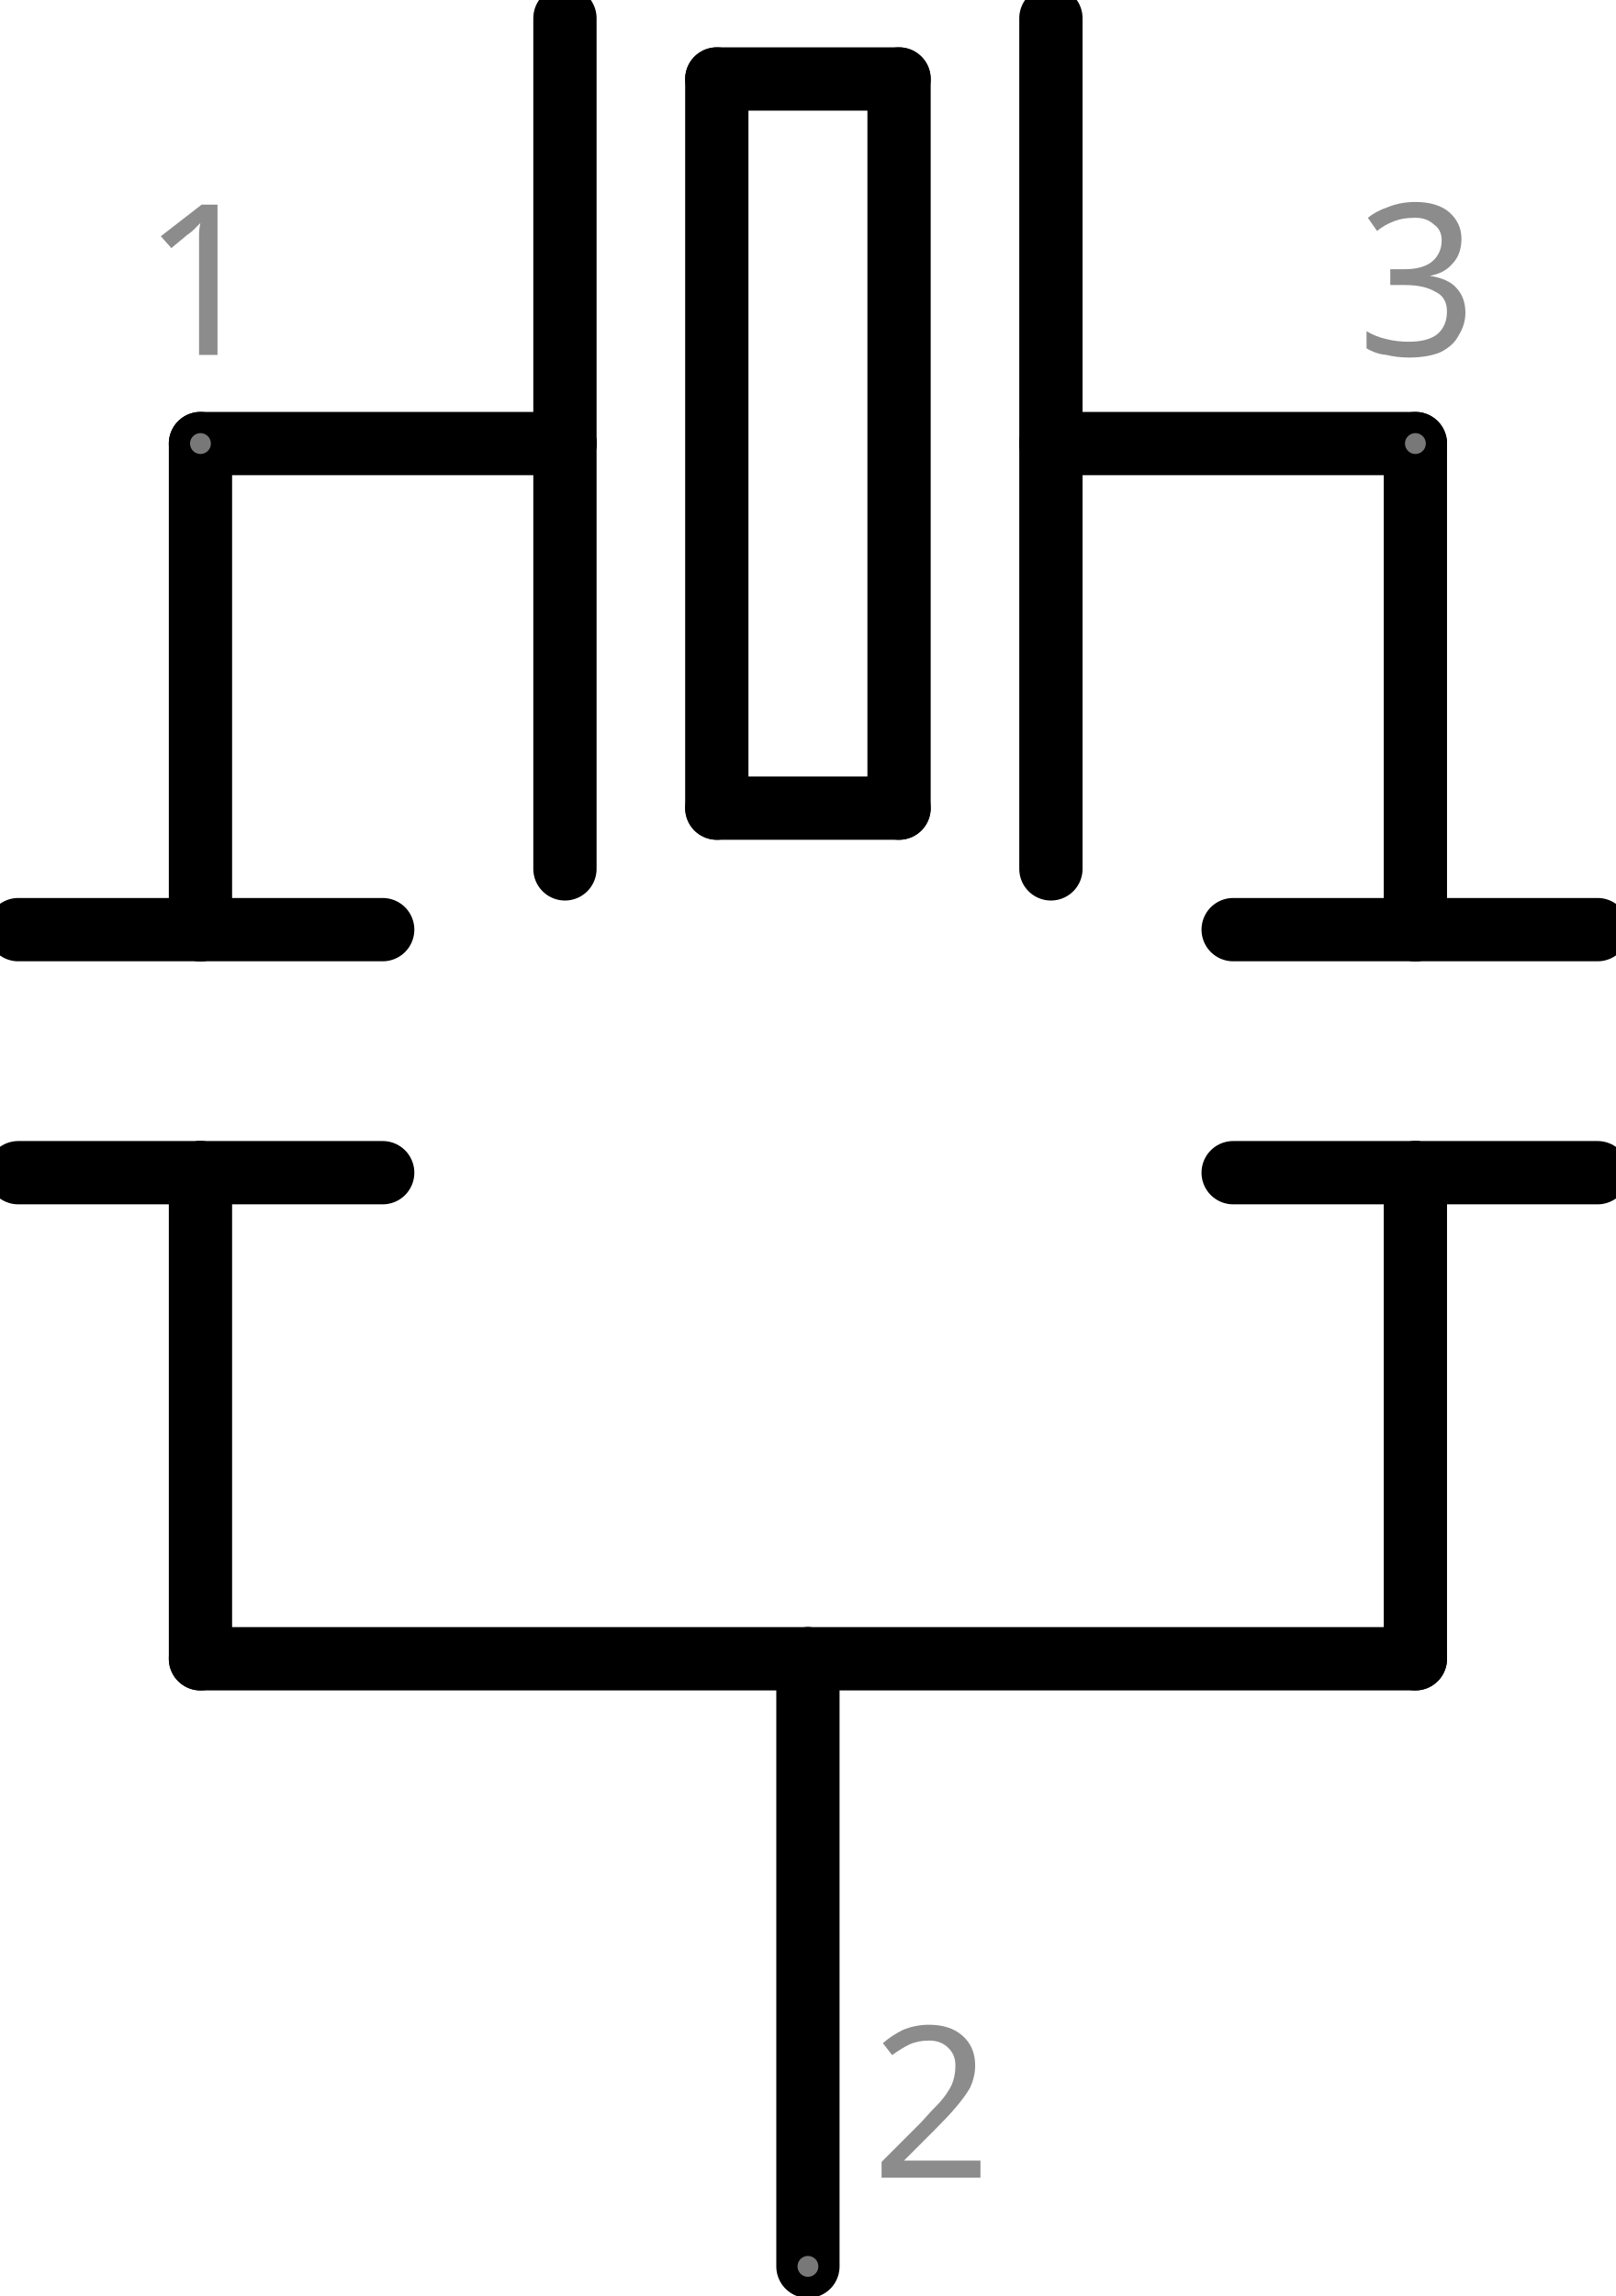
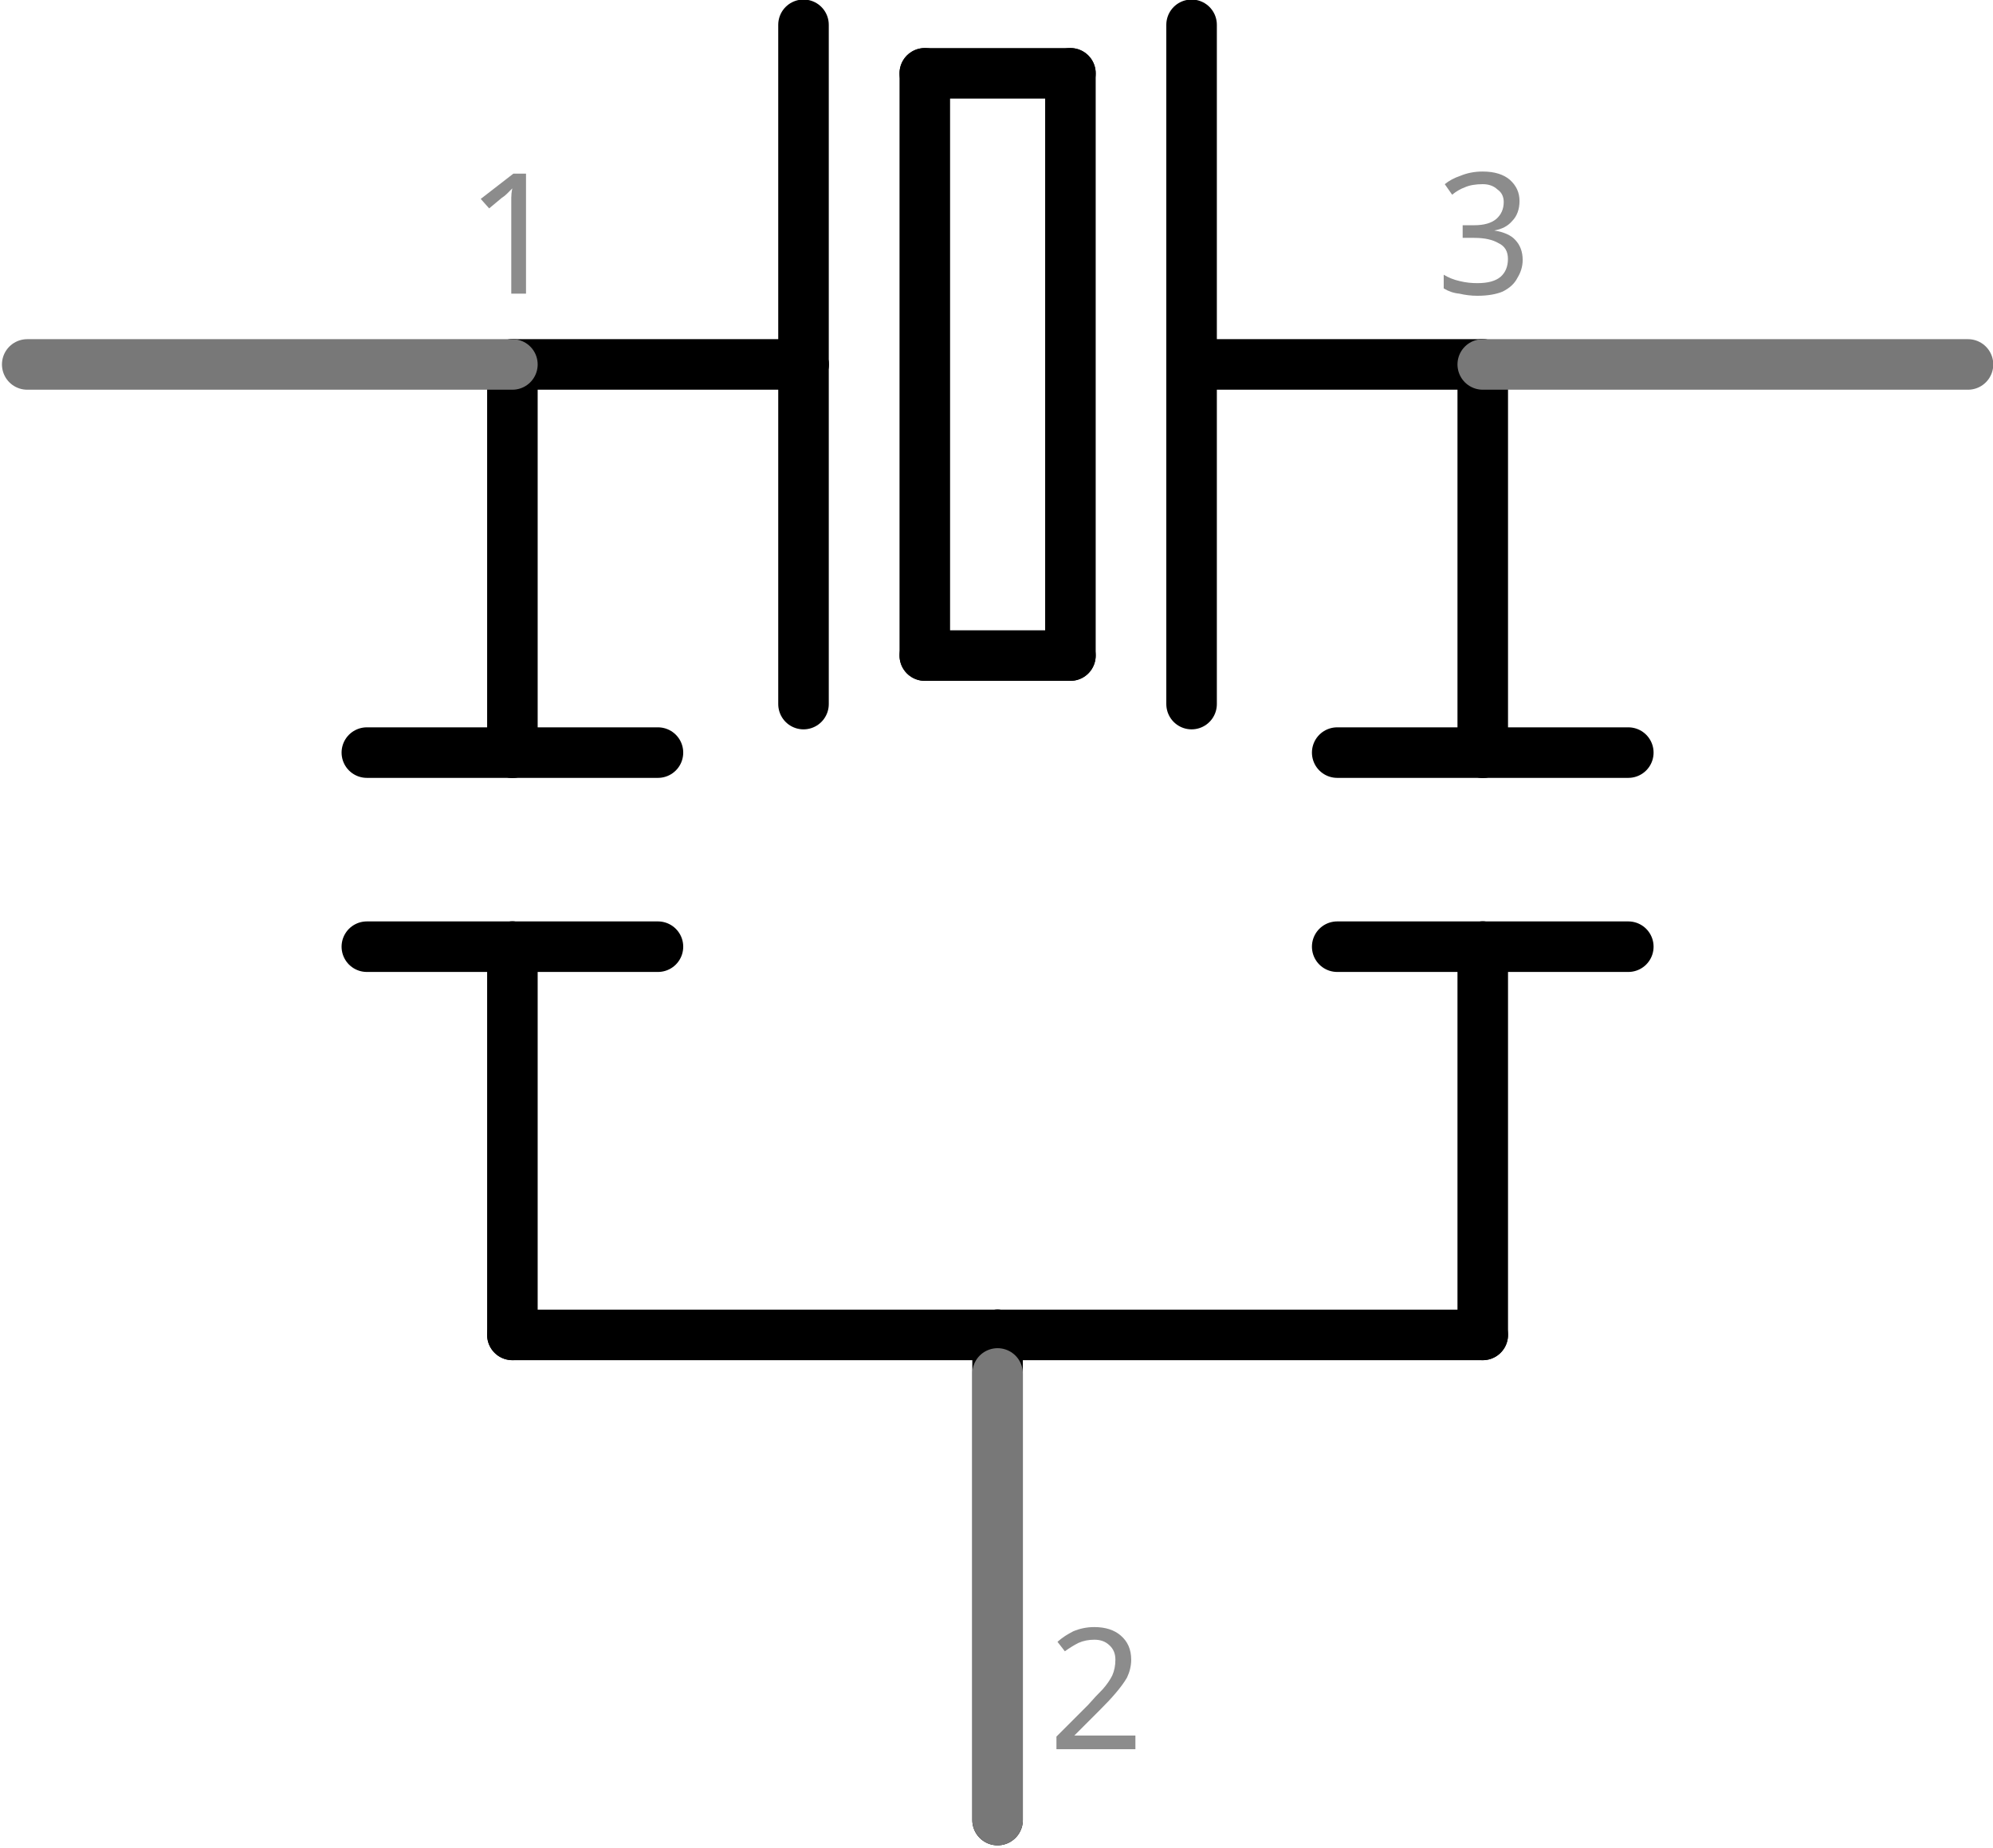
- <svg xmlns="http://www.w3.org/2000/svg" version="1.1" id="Layer_1" x="0px" y="0px" width="19.152px" height="27.207px" viewBox="0 0 19.152 27.207" enable-background="new 0 0 19.152 27.207" xml:space="preserve">
+ <svg xmlns="http://www.w3.org/2000/svg" version="1.1" id="Layer_1" x="0px" y="0px" width="29.576px" height="27.417px" viewBox="0 0 29.576 27.417" enable-background="new 0 0 29.576 27.417" xml:space="preserve">
  <g id="schematic">
-     <line fill="none" stroke="#000000" stroke-width="0.75" stroke-linecap="round" x1="12.456" y1="5.256" x2="16.776" y2="5.256" />
-     <line fill="none" stroke="#000000" stroke-width="0.75" stroke-linecap="round" x1="2.376" y1="5.256" x2="6.696" y2="5.256" />
-     <line fill="none" stroke="#000000" stroke-width="0.75" stroke-linecap="round" x1="8.496" y1="0.936" x2="8.496" y2="9.576" />
-     <line fill="none" stroke="#000000" stroke-width="0.75" stroke-linecap="round" x1="8.496" y1="9.576" x2="10.656" y2="9.576" />
-     <line fill="none" stroke="#000000" stroke-width="0.75" stroke-linecap="round" x1="10.656" y1="9.576" x2="10.656" y2="0.936" />
-     <line fill="none" stroke="#000000" stroke-width="0.75" stroke-linecap="round" x1="10.656" y1="0.936" x2="8.496" y2="0.936" />
-     <line fill="none" stroke="#000000" stroke-width="0.75" stroke-linecap="round" x1="12.456" y1="0.216" x2="12.456" y2="5.256" />
-     <line fill="none" stroke="#000000" stroke-width="0.75" stroke-linecap="round" x1="12.456" y1="5.256" x2="12.456" y2="10.296" />
-     <line fill="none" stroke="#000000" stroke-width="0.75" stroke-linecap="round" x1="6.696" y1="0.216" x2="6.696" y2="5.256" />
-     <line fill="none" stroke="#000000" stroke-width="0.75" stroke-linecap="round" x1="6.696" y1="5.256" x2="6.696" y2="10.296" />
-     <line fill="none" stroke="#000000" stroke-width="0.75" stroke-linecap="round" x1="16.776" y1="5.256" x2="16.776" y2="11.016" />
-     <line fill="none" stroke="#000000" stroke-width="0.75" stroke-linecap="round" x1="18.936" y1="11.016" x2="16.776" y2="11.016" />
-     <line fill="none" stroke="#000000" stroke-width="0.75" stroke-linecap="round" x1="16.776" y1="11.016" x2="14.616" y2="11.016" />
-     <line fill="none" stroke="#000000" stroke-width="0.75" stroke-linecap="round" x1="18.936" y1="13.896" x2="16.776" y2="13.896" />
-     <line fill="none" stroke="#000000" stroke-width="0.75" stroke-linecap="round" x1="16.776" y1="13.896" x2="14.616" y2="13.896" />
-     <line fill="none" stroke="#000000" stroke-width="0.75" stroke-linecap="round" x1="16.776" y1="13.896" x2="16.776" y2="19.656" />
-     <line fill="none" stroke="#000000" stroke-width="0.75" stroke-linecap="round" x1="4.536" y1="13.896" x2="2.376" y2="13.896" />
-     <line fill="none" stroke="#000000" stroke-width="0.75" stroke-linecap="round" x1="2.376" y1="13.896" x2="0.216" y2="13.896" />
-     <line fill="none" stroke="#000000" stroke-width="0.75" stroke-linecap="round" x1="2.376" y1="13.896" x2="2.376" y2="19.656" />
-     <line fill="none" stroke="#000000" stroke-width="0.75" stroke-linecap="round" x1="4.536" y1="11.016" x2="2.376" y2="11.016" />
-     <line fill="none" stroke="#000000" stroke-width="0.75" stroke-linecap="round" x1="2.376" y1="11.016" x2="0.216" y2="11.016" />
-     <line fill="none" stroke="#000000" stroke-width="0.75" stroke-linecap="round" x1="2.376" y1="11.016" x2="2.376" y2="5.256" />
-     <line fill="none" stroke="#000000" stroke-width="0.75" stroke-linecap="round" x1="16.776" y1="19.656" x2="9.576" y2="19.656" />
-     <line fill="none" stroke="#000000" stroke-width="0.75" stroke-linecap="round" x1="9.576" y1="19.656" x2="2.376" y2="19.656" />
-     <line fill="none" stroke="#000000" stroke-width="0.75" stroke-linecap="round" x1="9.576" y1="19.656" x2="9.576" y2="26.856" />
-     <line id="connector2pin" fill="none" stroke="#787878" stroke-width="0.247" stroke-linecap="round" x1="16.776" y1="5.256" x2="16.776" y2="5.256" />
-     <rect id="connector2terminal" x="16.776" y="5.256" fill="none" width="0" height="0" />
-     <text transform="matrix(1 0 0 1 16.0876 4.2056)" fill="#8C8C8C" font-family="'DroidSans'" font-size="2.5">3</text>
-     <line id="connector0pin" fill="none" stroke="#787878" stroke-width="0.247" stroke-linecap="round" x1="2.376" y1="5.256" x2="2.376" y2="5.256" />
-     <rect id="connector0terminal" x="2.376" y="5.256" fill="none" width="0.001" height="0" />
-     <text transform="matrix(1 0 0 1 1.6873 4.2056)" fill="#8C8C8C" font-family="'DroidSans'" font-size="2.5">1</text>
-     <line id="connector1pin" fill="none" stroke="#787878" stroke-width="0.247" stroke-linecap="round" x1="9.576" y1="26.856" x2="9.576" y2="26.856" />
-     <rect id="connector1terminal" x="9.576" y="26.856" fill="none" width="0" height="0.001" />
-     <text transform="matrix(1 0 0 1 10.324 25.8052)" fill="#8C8C8C" font-family="'DroidSans'" font-size="2.5">2</text>
+     <line fill="none" stroke="#000000" stroke-width="0.75" stroke-linecap="round" x1="17.683" y1="5.408" x2="22.004" y2="5.408" />
+     <line fill="none" stroke="#000000" stroke-width="0.75" stroke-linecap="round" x1="7.604" y1="5.408" x2="11.924" y2="5.408" />
+     <line fill="none" stroke="#000000" stroke-width="0.75" stroke-linecap="round" x1="13.724" y1="1.088" x2="13.724" y2="9.728" />
+     <line fill="none" stroke="#000000" stroke-width="0.75" stroke-linecap="round" x1="13.724" y1="9.728" x2="15.885" y2="9.728" />
+     <line fill="none" stroke="#000000" stroke-width="0.75" stroke-linecap="round" x1="15.885" y1="9.728" x2="15.885" y2="1.088" />
+     <line fill="none" stroke="#000000" stroke-width="0.75" stroke-linecap="round" x1="15.885" y1="1.088" x2="13.724" y2="1.088" />
+     <line fill="none" stroke="#000000" stroke-width="0.75" stroke-linecap="round" x1="17.683" y1="0.368" x2="17.683" y2="5.408" />
+     <line fill="none" stroke="#000000" stroke-width="0.75" stroke-linecap="round" x1="17.683" y1="5.408" x2="17.683" y2="10.448" />
+     <line fill="none" stroke="#000000" stroke-width="0.75" stroke-linecap="round" x1="11.924" y1="0.368" x2="11.924" y2="5.408" />
+     <line fill="none" stroke="#000000" stroke-width="0.75" stroke-linecap="round" x1="11.924" y1="5.408" x2="11.924" y2="10.448" />
+     <line fill="none" stroke="#000000" stroke-width="0.75" stroke-linecap="round" x1="22.004" y1="5.408" x2="22.004" y2="11.168" />
+     <line fill="none" stroke="#000000" stroke-width="0.75" stroke-linecap="round" x1="24.164" y1="11.168" x2="22.004" y2="11.168" />
+     <line fill="none" stroke="#000000" stroke-width="0.75" stroke-linecap="round" x1="22.004" y1="11.168" x2="19.844" y2="11.168" />
+     <line fill="none" stroke="#000000" stroke-width="0.75" stroke-linecap="round" x1="24.164" y1="14.048" x2="22.004" y2="14.048" />
+     <line fill="none" stroke="#000000" stroke-width="0.75" stroke-linecap="round" x1="22.004" y1="14.048" x2="19.844" y2="14.048" />
+     <line fill="none" stroke="#000000" stroke-width="0.75" stroke-linecap="round" x1="22.004" y1="14.048" x2="22.004" y2="19.809" />
+     <line fill="none" stroke="#000000" stroke-width="0.75" stroke-linecap="round" x1="9.764" y1="14.048" x2="7.604" y2="14.048" />
+     <line fill="none" stroke="#000000" stroke-width="0.75" stroke-linecap="round" x1="7.604" y1="14.048" x2="5.444" y2="14.048" />
+     <line fill="none" stroke="#000000" stroke-width="0.75" stroke-linecap="round" x1="7.604" y1="14.048" x2="7.604" y2="19.809" />
+     <line fill="none" stroke="#000000" stroke-width="0.75" stroke-linecap="round" x1="9.764" y1="11.168" x2="7.604" y2="11.168" />
+     <line fill="none" stroke="#000000" stroke-width="0.75" stroke-linecap="round" x1="7.604" y1="11.168" x2="5.444" y2="11.168" />
+     <line fill="none" stroke="#000000" stroke-width="0.75" stroke-linecap="round" x1="7.604" y1="11.168" x2="7.604" y2="5.408" />
+     <line fill="none" stroke="#000000" stroke-width="0.75" stroke-linecap="round" x1="22.004" y1="19.809" x2="14.804" y2="19.809" />
+     <line fill="none" stroke="#000000" stroke-width="0.75" stroke-linecap="round" x1="14.804" y1="19.809" x2="7.604" y2="19.809" />
+     <line fill="none" stroke="#000000" stroke-width="0.75" stroke-linecap="round" x1="14.804" y1="19.809" x2="14.804" y2="27.008" />
+     <polygon id="connector2terminal" fill="none" points="28.949,5.408 28.949,5.408 28.949,5.408  " />
+     <text transform="matrix(1 0 0 1 21.3152 4.3579)" fill="#8C8C8C" font-family="'DroidSans'" font-size="2.5">3</text>
+     <polygon id="connector0terminal" fill="none" points="0.403,5.408 0.404,5.408 0.404,5.408  " />
+     <text transform="matrix(1 0 0 1 6.9153 4.3579)" fill="#8C8C8C" font-family="'DroidSans'" font-size="2.5">1</text>
+     <rect id="connector1terminal" x="14.804" y="27.008" fill="none" width="0" height="0.002" />
+     <text transform="matrix(1 0 0 1 15.5525 25.957)" fill="#8C8C8C" font-family="'DroidSans'" font-size="2.5">2</text>
+     <polyline id="connector0pin" fill="none" stroke="#787878" stroke-width="0.75" stroke-linecap="round" points="0.404,5.408    7.604,5.408 7.604,5.408  " />
+     <polyline id="connector2pin" fill="none" stroke="#787878" stroke-width="0.75" stroke-linecap="round" points="29.205,5.408    22.004,5.408 22.004,5.408  " />
+     <polyline id="connector1pin" fill="none" stroke="#787878" stroke-width="0.75" stroke-linecap="round" points="14.804,20.381    14.804,27.008 14.804,27.008  " />
  </g>
</svg>
